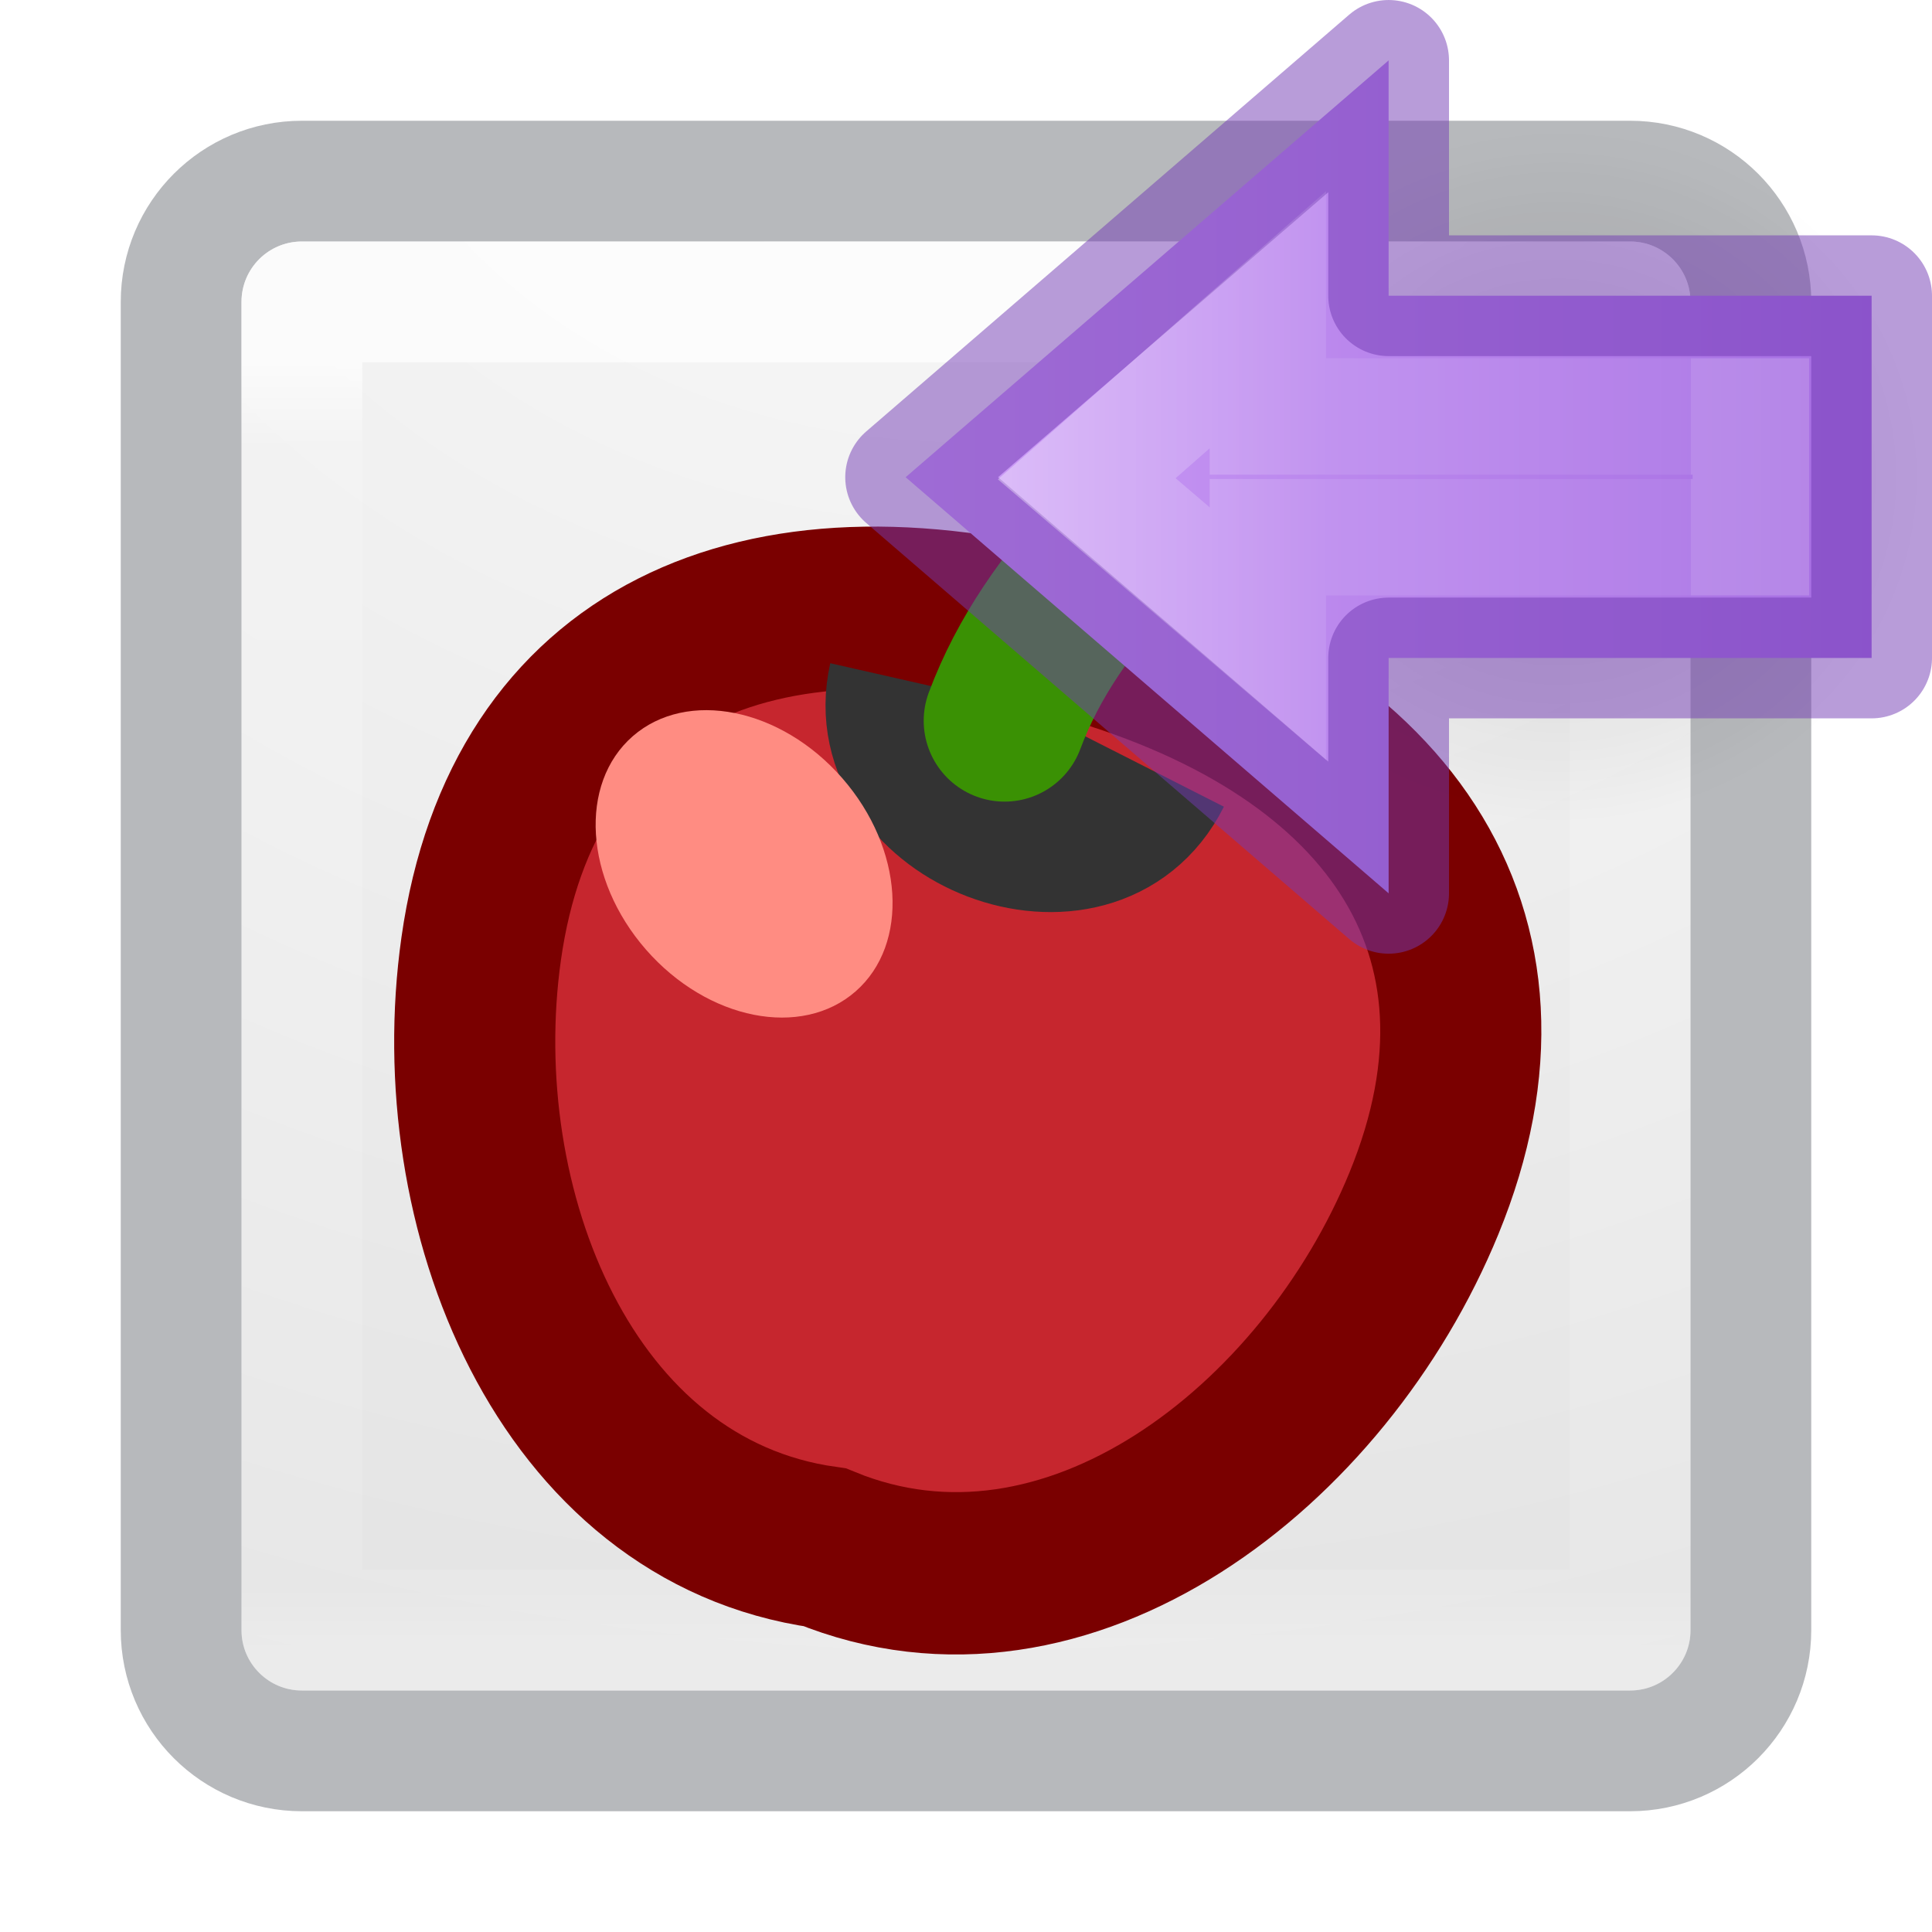
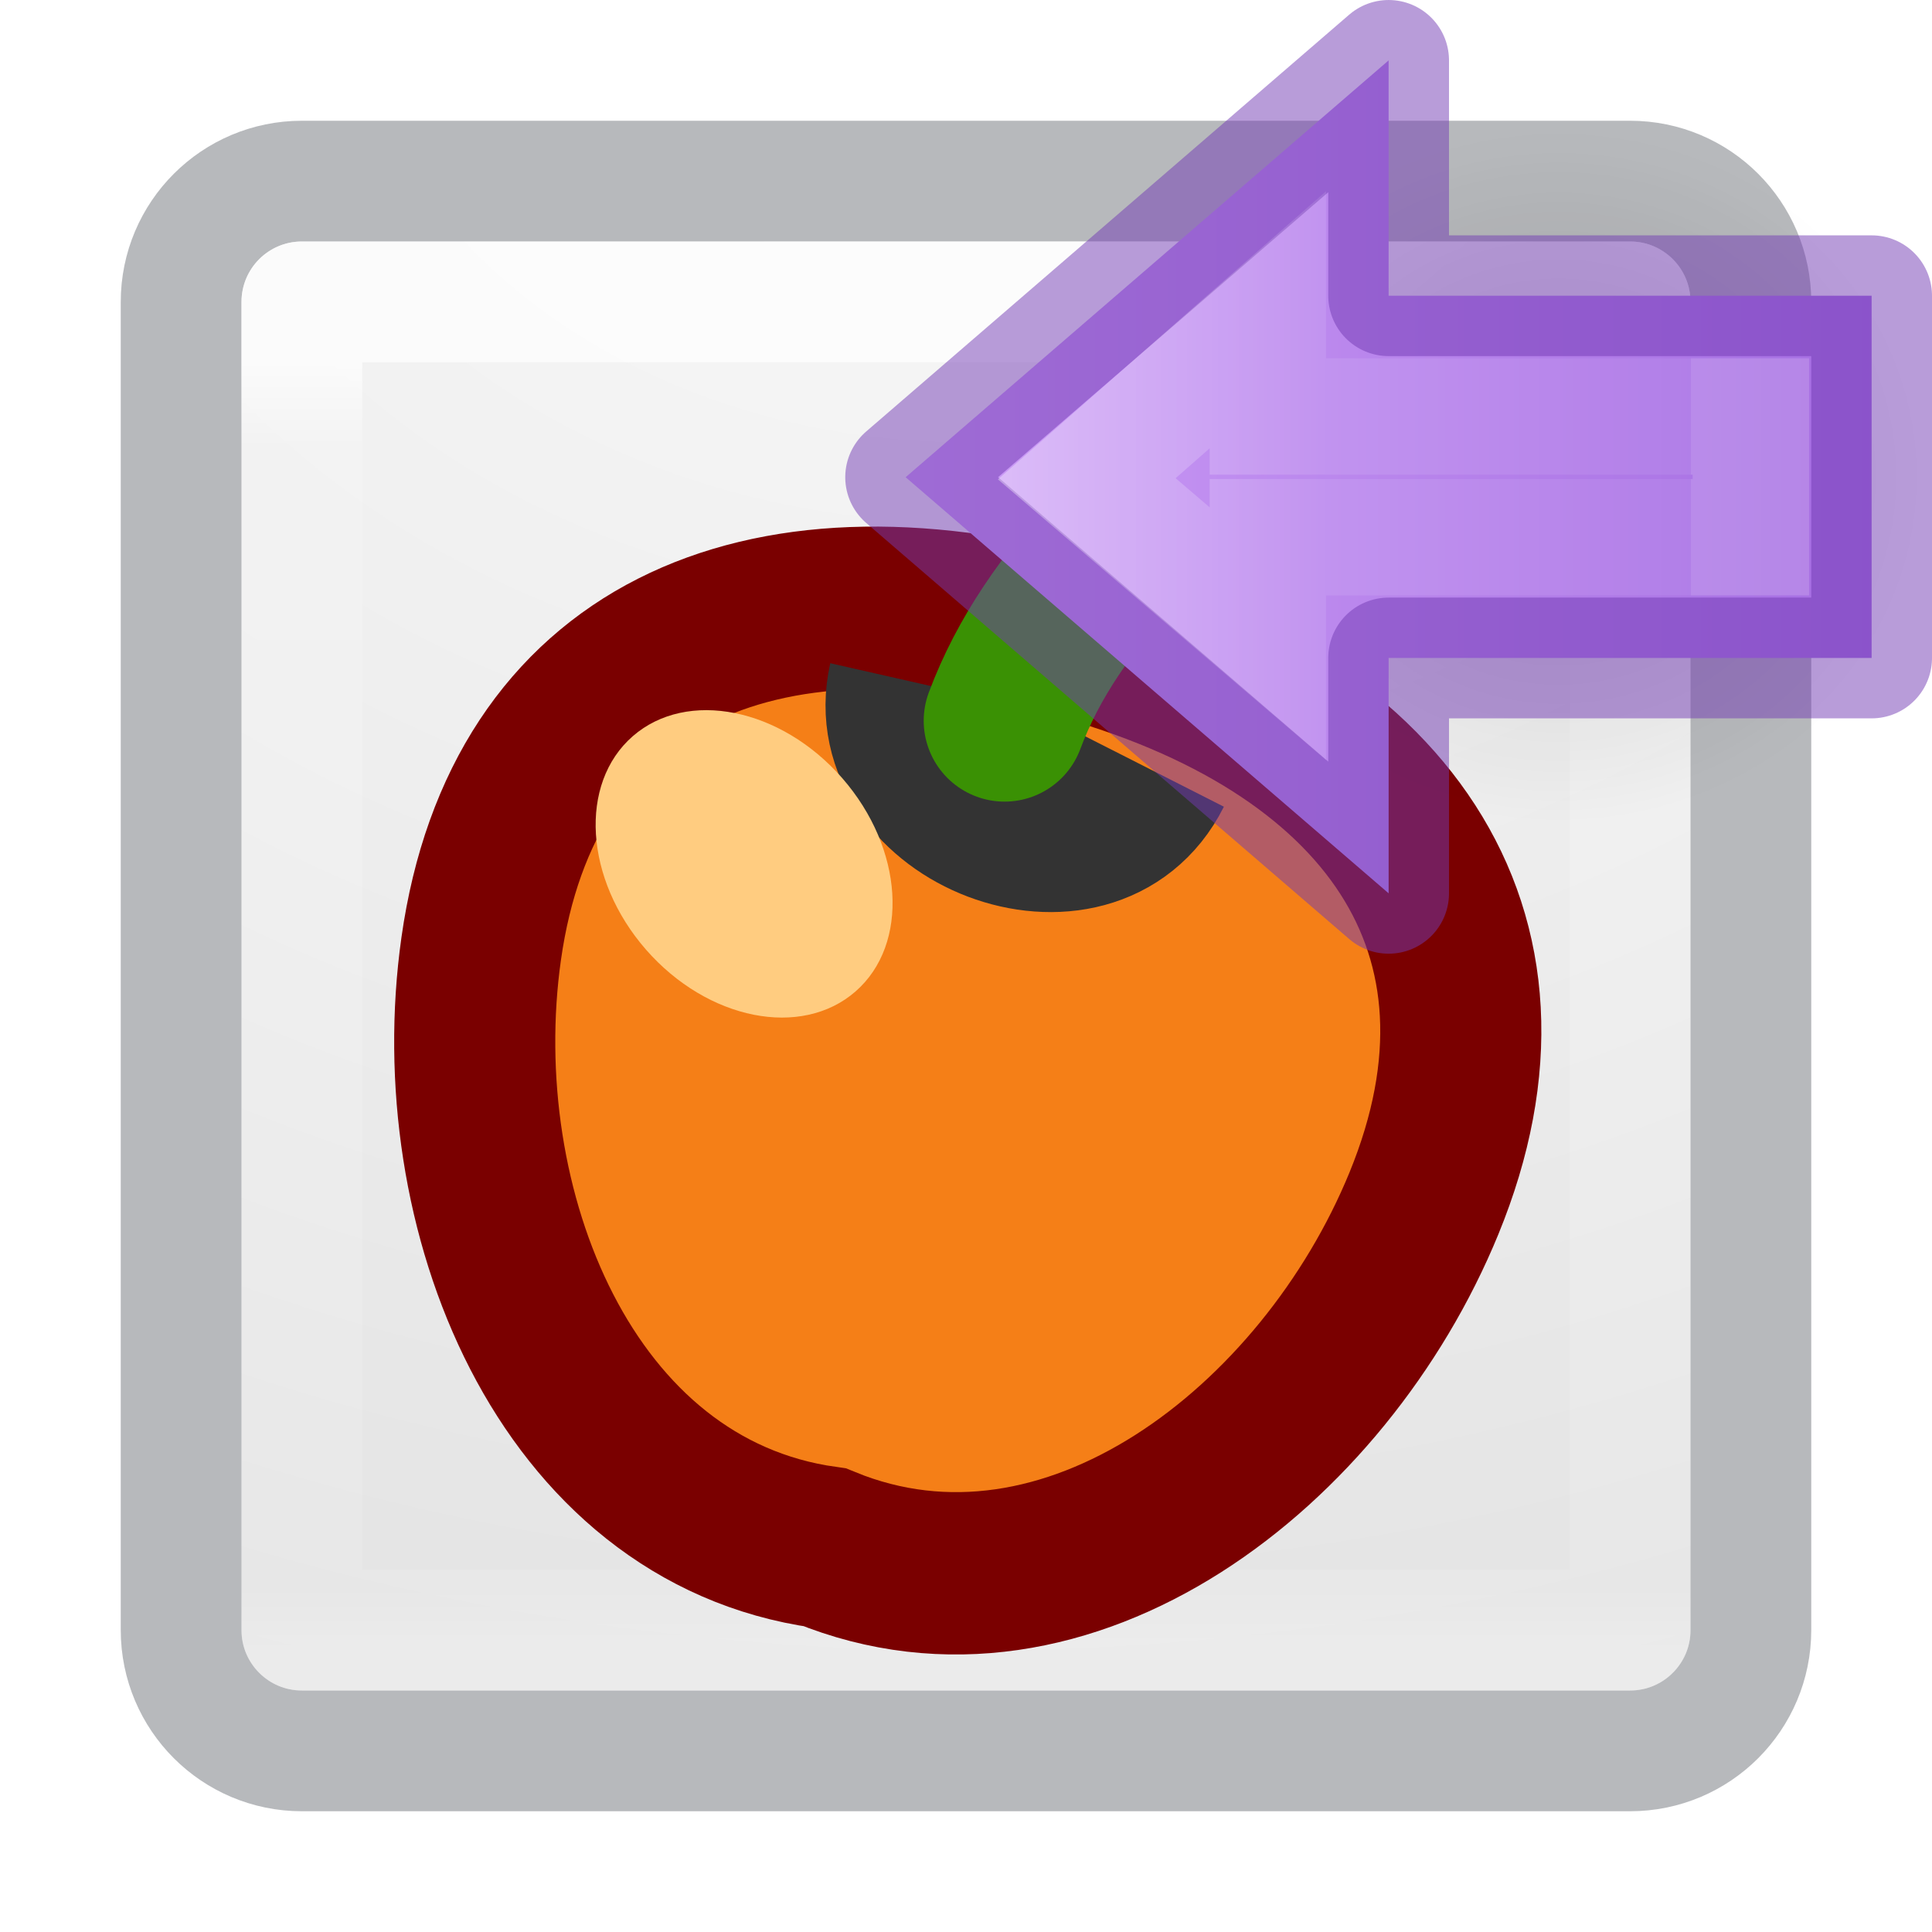
<svg xmlns="http://www.w3.org/2000/svg" xmlns:xlink="http://www.w3.org/1999/xlink" id="svg4372" height="16" width="16" version="1.1">
  <defs id="defs4374">
    <linearGradient gradientTransform="matrix(0.2972973,0,0,0.2972973,0.8648691,0.8648672)" gradientUnits="userSpaceOnUse" xlink:href="#linearGradient3924-4-8" id="linearGradient3304" y2="43" x2="24" y1="7.182" x1="24" />
    <linearGradient id="linearGradient3924-4-8">
      <stop offset="0" style="stop-color:#ffffff;stop-opacity:1" id="stop3926-0-4" />
      <stop offset="0.063" style="stop-color:#ffffff;stop-opacity:0.235" id="stop3928-6-8" />
      <stop offset="0.951" style="stop-color:#ffffff;stop-opacity:0.157" id="stop3930-2-1" />
      <stop offset="1" style="stop-color:#ffffff;stop-opacity:0.392" id="stop3932-9-0" />
    </linearGradient>
    <radialGradient cx="64.575" cy="48.605" r="31" fx="64.575" fy="48.605" id="radialGradient3259" xlink:href="#linearGradient3242-7-3-8-0-4-58-06" gradientUnits="userSpaceOnUse" gradientTransform="matrix(0,0.3852883,-0.4195884,0,32.3895,-16.79301)" />
    <linearGradient id="linearGradient3242-7-3-8-0-4-58-06">
      <stop id="stop3244-5-8-5-6-4-3-8" style="stop-color:#cdf87e;stop-opacity:1" offset="0" />
      <stop id="stop3246-9-5-1-5-3-0-7" style="stop-color:#a2e34f;stop-opacity:1" offset="0.262" />
      <stop id="stop3248-7-2-0-7-5-35-9" style="stop-color:#68b723;stop-opacity:1" offset="0.661" />
      <stop id="stop3250-8-2-8-5-6-40-4" style="stop-color:#1d7e0d;stop-opacity:1" offset="1" />
    </linearGradient>
    <radialGradient r="12.672" fy="9.514" fx="8.542" cy="9.514" cx="9.072" gradientTransform="matrix(-3.421255e-8,1.262639,-1.578298,-4.2765685e-8,23.01562,-11.45455)" gradientUnits="userSpaceOnUse" id="radialGradient3015" xlink:href="#linearGradient4632-92-3-0-8-1-9" />
    <linearGradient id="linearGradient4632-92-3-0-8-1-9">
      <stop offset="0" style="stop-color:#fafafa;stop-opacity:1" id="stop4634-68-8-0-2-9-4" />
      <stop offset="1" style="stop-color:#e1e1e1;stop-opacity:1" id="stop4636-8-21-7-1-4-8" />
    </linearGradient>
    <linearGradient y2="18" x2="15" y1="16.5" x1="15" gradientUnits="userSpaceOnUse" id="linearGradient4327" xlink:href="#linearGradient4197" gradientTransform="translate(-5.5,-13.5)" />
    <linearGradient x1="83.24" y1="42.457" x2="83.24" y2="57.61" id="linearGradient4197" gradientUnits="userSpaceOnUse" gradientTransform="matrix(0.40394,0,0,0.42567,4.5497,-4.793)">
      <stop id="stop4199" style="stop-color:#e5e5e5;stop-opacity:1" offset="0" />
      <stop id="stop4201" style="stop-color:#d4d4d4;stop-opacity:1" offset="1" />
    </linearGradient>
    <linearGradient y2="24.282" x2="24.453" y1="24.282" x1="46.301" gradientTransform="matrix(-0.3636376,0,0,0.3630684,24.40914,3.162003)" gradientUnits="userSpaceOnUse" id="linearGradient1434-8" xlink:href="#linearGradient4382" />
    <linearGradient id="linearGradient4382">
      <stop offset="0" style="stop-color:#64baff;stop-opacity:1" id="stop4384" />
      <stop offset="1" style="stop-color:#3689e6;stop-opacity:1" id="stop4386" />
    </linearGradient>
    <linearGradient gradientTransform="matrix(0,-0.3259536,0.3506387,0,-8.43083,21.96829)" gradientUnits="userSpaceOnUse" xlink:href="#linearGradient3977" id="linearGradient3149-7-7-8" y2="61.119" x2="32.095" y1="49.712" x1="32.095" />
    <linearGradient id="linearGradient3977">
      <stop offset="0" style="stop-color:#ffffff;stop-opacity:1" id="stop3979" />
      <stop offset="0" style="stop-color:#ffffff;stop-opacity:0.235" id="stop3981" />
      <stop offset="1" style="stop-color:#ffffff;stop-opacity:0.157" id="stop3983" />
      <stop offset="1" style="stop-color:#ffffff;stop-opacity:0.392" id="stop3985" />
    </linearGradient>
    <linearGradient y2="24.282" x2="24.453" y1="24.282" x1="46.301" gradientTransform="matrix(0.3636376,0,0,0.3630684,5.590866,3.162003)" gradientUnits="userSpaceOnUse" id="linearGradient1434-8-2" xlink:href="#linearGradient899" />
    <linearGradient id="linearGradient899">
      <stop id="stop895" offset="0" style="stop-color:#cd9ef7;stop-opacity:1" />
      <stop id="stop897" offset="1" style="stop-color:#a56de2;stop-opacity:1" />
    </linearGradient>
    <linearGradient gradientTransform="matrix(0,-0.3259536,-0.3506387,0,38.43083,21.96829)" gradientUnits="userSpaceOnUse" xlink:href="#linearGradient3977" id="linearGradient3149-7-7-8-4" y2="61.119" x2="32.095" y1="49.712" x1="32.095" />
    <radialGradient gradientTransform="matrix(-0.1840196,0,0,-0.1976151,12.57052,20.10573)" gradientUnits="userSpaceOnUse" xlink:href="#linearGradient3688-5" id="radialGradient3129" fy="36.421" fx="24.837" r="15.645" cy="36.421" cx="24.837" />
    <linearGradient id="linearGradient3688-5">
      <stop id="stop3690-8" style="stop-color:#000000;stop-opacity:1" offset="0" />
      <stop id="stop3692-6" style="stop-color:#000000;stop-opacity:0" offset="1" />
    </linearGradient>
    <linearGradient gradientTransform="matrix(0,0.3636376,-0.3630684,0,16.88891,-1.409134)" xlink:href="#linearGradient899" id="linearGradient901" x1="24" y1="21.483" x2="46.511" y2="21.483" gradientUnits="userSpaceOnUse" />
    <linearGradient gradientTransform="matrix(0.3259536,0,0,-0.3506387,-1.917376,31.43083)" gradientUnits="userSpaceOnUse" xlink:href="#linearGradient4297" id="linearGradient3149-7" y2="49.712" x2="34.875" y1="67.731" x1="34.875" />
    <linearGradient id="linearGradient4297">
      <stop offset="0" style="stop-color:#ffffff;stop-opacity:1" id="stop4299" />
      <stop offset="0.525" style="stop-color:#ffffff;stop-opacity:0.235" id="stop4301" />
      <stop offset="1" style="stop-color:#ffffff;stop-opacity:0.157" id="stop4303" />
      <stop offset="1" style="stop-color:#ffffff;stop-opacity:0.392" id="stop4305" />
    </linearGradient>
  </defs>
  <g transform="translate(-1.4305115e-6,1.5497208e-6)" id="layer1">
    <rect style="color:#000000;display:inline;overflow:visible;visibility:visible;fill:url(#radialGradient3015);fill-opacity:1;fill-rule:nonzero;stroke:none;stroke-width:1;marker:none;enable-background:accumulate;clip-rule:nonzero;opacity:1;isolation:auto;mix-blend-mode:normal;color-interpolation:sRGB;color-interpolation-filters:linearRGB;solid-color:#000000;solid-opacity:1;stroke-linecap:butt;stroke-linejoin:miter;stroke-miterlimit:4;stroke-dasharray:none;stroke-dashoffset:0;stroke-opacity:1;filter-blend-mode:normal;filter-gaussianBlur-deviation:0;color-rendering:auto;image-rendering:auto;shape-rendering:auto;text-rendering:auto" id="rect5505-21-2" y="2" x="2" ry="0.5" rx="0.5" height="12" width="12" />
    <rect style="color:#000000;display:inline;overflow:visible;visibility:visible;opacity:0.3;fill:none;stroke:#0e141f;stroke-width:1;stroke-linecap:round;stroke-linejoin:round;stroke-miterlimit:4;stroke-dasharray:none;stroke-dashoffset:0;stroke-opacity:1;marker:none;enable-background:accumulate" id="rect5505-21-2-8" y="1.5" x="1.5" ry="1" rx="1" height="13" width="13" />
    <rect style="opacity:0.7;fill:none;stroke:url(#linearGradient3304);stroke-width:1;stroke-linecap:round;stroke-linejoin:round;stroke-miterlimit:4;stroke-dasharray:none;stroke-dashoffset:0;stroke-opacity:1" id="rect6741-0-3-5" y="2.5" x="2.5" height="11" width="11" />
  </g>
  <g id="g1055" transform="matrix(2.678482,0,0,2.678482,-8.294064,-2.447383)">
    <g transform="translate(11.03655,3.061234)" style="stroke:#7a0000;stroke-opacity:1" id="g1018">
      <g style="stroke:#7a0000;stroke-opacity:1" id="cherry2-3" transform="matrix(0.1203468,0.00521202,-0.00532923,0.1212868,-8.388063,-3.343866)">
-         <path style="fill:#c6262e;fill-opacity:1;stroke:#7a0000;stroke-width:4.135;stroke-opacity:1" id="p5-12" d="m 42.021,38.735 c -2.28,6.289 -8.636,11.671 -14.976,9.411 -6.706,-0.642 -10.134,-8.201 -9.485,-14.852 0.729,-7.471 6.64,-10.416 14.793,-8.602 8.154,1.814 12.229,6.98 9.668,14.043 z" />
+         <path style="fill:#f57f17;fill-opacity:1;stroke:#7a0000;stroke-width:4.135;stroke-opacity:1" id="p5-12" d="m 42.021,38.735 c -2.28,6.289 -8.636,11.671 -14.976,9.411 -6.706,-0.642 -10.134,-8.201 -9.485,-14.852 0.729,-7.471 6.64,-10.416 14.793,-8.602 8.154,1.814 12.229,6.98 9.668,14.043 z" />
        <path style="fill:none;stroke:#333333;stroke-width:4.135;stroke-opacity:1" id="p8-9" d="m 28.224,26.012 c -0.601,3.336 4.888,5.213 6.336,2.001" />
      </g>
-       <path style="fill:#275100;fill-opacity:0.945;stroke:#3a9104;stroke-width:0.5;stroke-linecap:round;stroke-opacity:1;stop-color:#000000" d="m -4.834,0.081 c 0.145,-0.389 0.486,-0.698 0.967,-1.088" id="path1009" />
+       <path style="fill:#4caf50;fill-opacity:0.945;stroke:#3a9104;stroke-width:0.5;stroke-linecap:round;stroke-opacity:1;stop-color:#000000" d="m -4.834,0.081 c 0.145,-0.389 0.486,-0.698 0.967,-1.088" id="path1009" />
    </g>
-     <path d="M 5.742,3.979 A 0.524,0.403 48.879 0 1 5.094,3.85 0.524,0.403 48.879 0 1 5.053,3.19 0.524,0.403 48.879 0 1 5.701,3.32 0.524,0.403 48.879 0 1 5.742,3.979" style="opacity:1;fill:#ff8c82;fill-opacity:1;stroke:none;stroke-width:0.496;stroke-linecap:round;stroke-opacity:1;stop-color:#000000" id="path1046" />
+     <path d="M 5.742,3.979 A 0.524,0.403 48.879 0 1 5.094,3.85 0.524,0.403 48.879 0 1 5.053,3.19 0.524,0.403 48.879 0 1 5.701,3.32 0.524,0.403 48.879 0 1 5.742,3.979" style="opacity:1;fill:#ffcc80;fill-opacity:1;stroke:none;stroke-width:0.496;stroke-linecap:round;stroke-opacity:1;stop-color:#000000" id="path1046" />
  </g>
  <g id="g895" transform="translate(-7.000001,-8.101818)">
    <g id="g876" transform="rotate(-90,13.52545,6.525454)">
      <path d="m 5.121,12.908 a 2.879,3.092 0 1 1 5.758,0 2.879,3.092 0 0 1 -5.758,0 z" id="path3501" style="display:inline;overflow:visible;visibility:visible;opacity:0.141;fill:url(#radialGradient3129);fill-opacity:1;fill-rule:evenodd;stroke:none;stroke-width:1;marker:none" />
      <path d="M 4.551,11.5 7.997,7.5 11.449,11.5 H 9.5 V 15.5 h -3 v -4 z" id="path3288-2-2" style="color:#000000;display:block;overflow:visible;visibility:visible;fill:url(#linearGradient901);fill-opacity:1;fill-rule:nonzero;stroke:none;stroke-width:0.964;marker:none;enable-background:accumulate" />
      <path d="M 4.551,11.5 7.997,7.5 11.449,11.5 H 9.5 V 15.5 h -3 v -4 z" id="path3288-2-2-7" style="color:#000000;clip-rule:nonzero;display:inline;overflow:visible;visibility:visible;opacity:0.5;isolation:auto;mix-blend-mode:normal;color-interpolation:sRGB;color-interpolation-filters:linearRGB;solid-color:#000000;solid-opacity:1;fill:none;fill-opacity:1;fill-rule:nonzero;stroke:#7239b3;stroke-width:1;stroke-linecap:butt;stroke-linejoin:round;stroke-miterlimit:4;stroke-dasharray:none;stroke-dashoffset:0;stroke-opacity:1;marker:none;color-rendering:auto;image-rendering:auto;shape-rendering:auto;text-rendering:auto;enable-background:accumulate" />
      <path d="M 6.701,10.5 7.984,9 9.301,10.5 H 8.5 v 4 h -1 v -4 z" id="path3288-2-2-8" style="color:#000000;display:block;overflow:visible;visibility:visible;opacity:0.401;fill:none;stroke:url(#linearGradient3149-7);stroke-width:0.964;stroke-linecap:butt;stroke-linejoin:miter;stroke-miterlimit:7;stroke-dasharray:none;stroke-dashoffset:0;stroke-opacity:1;marker:none;enable-background:accumulate" />
    </g>
  </g>
</svg>
